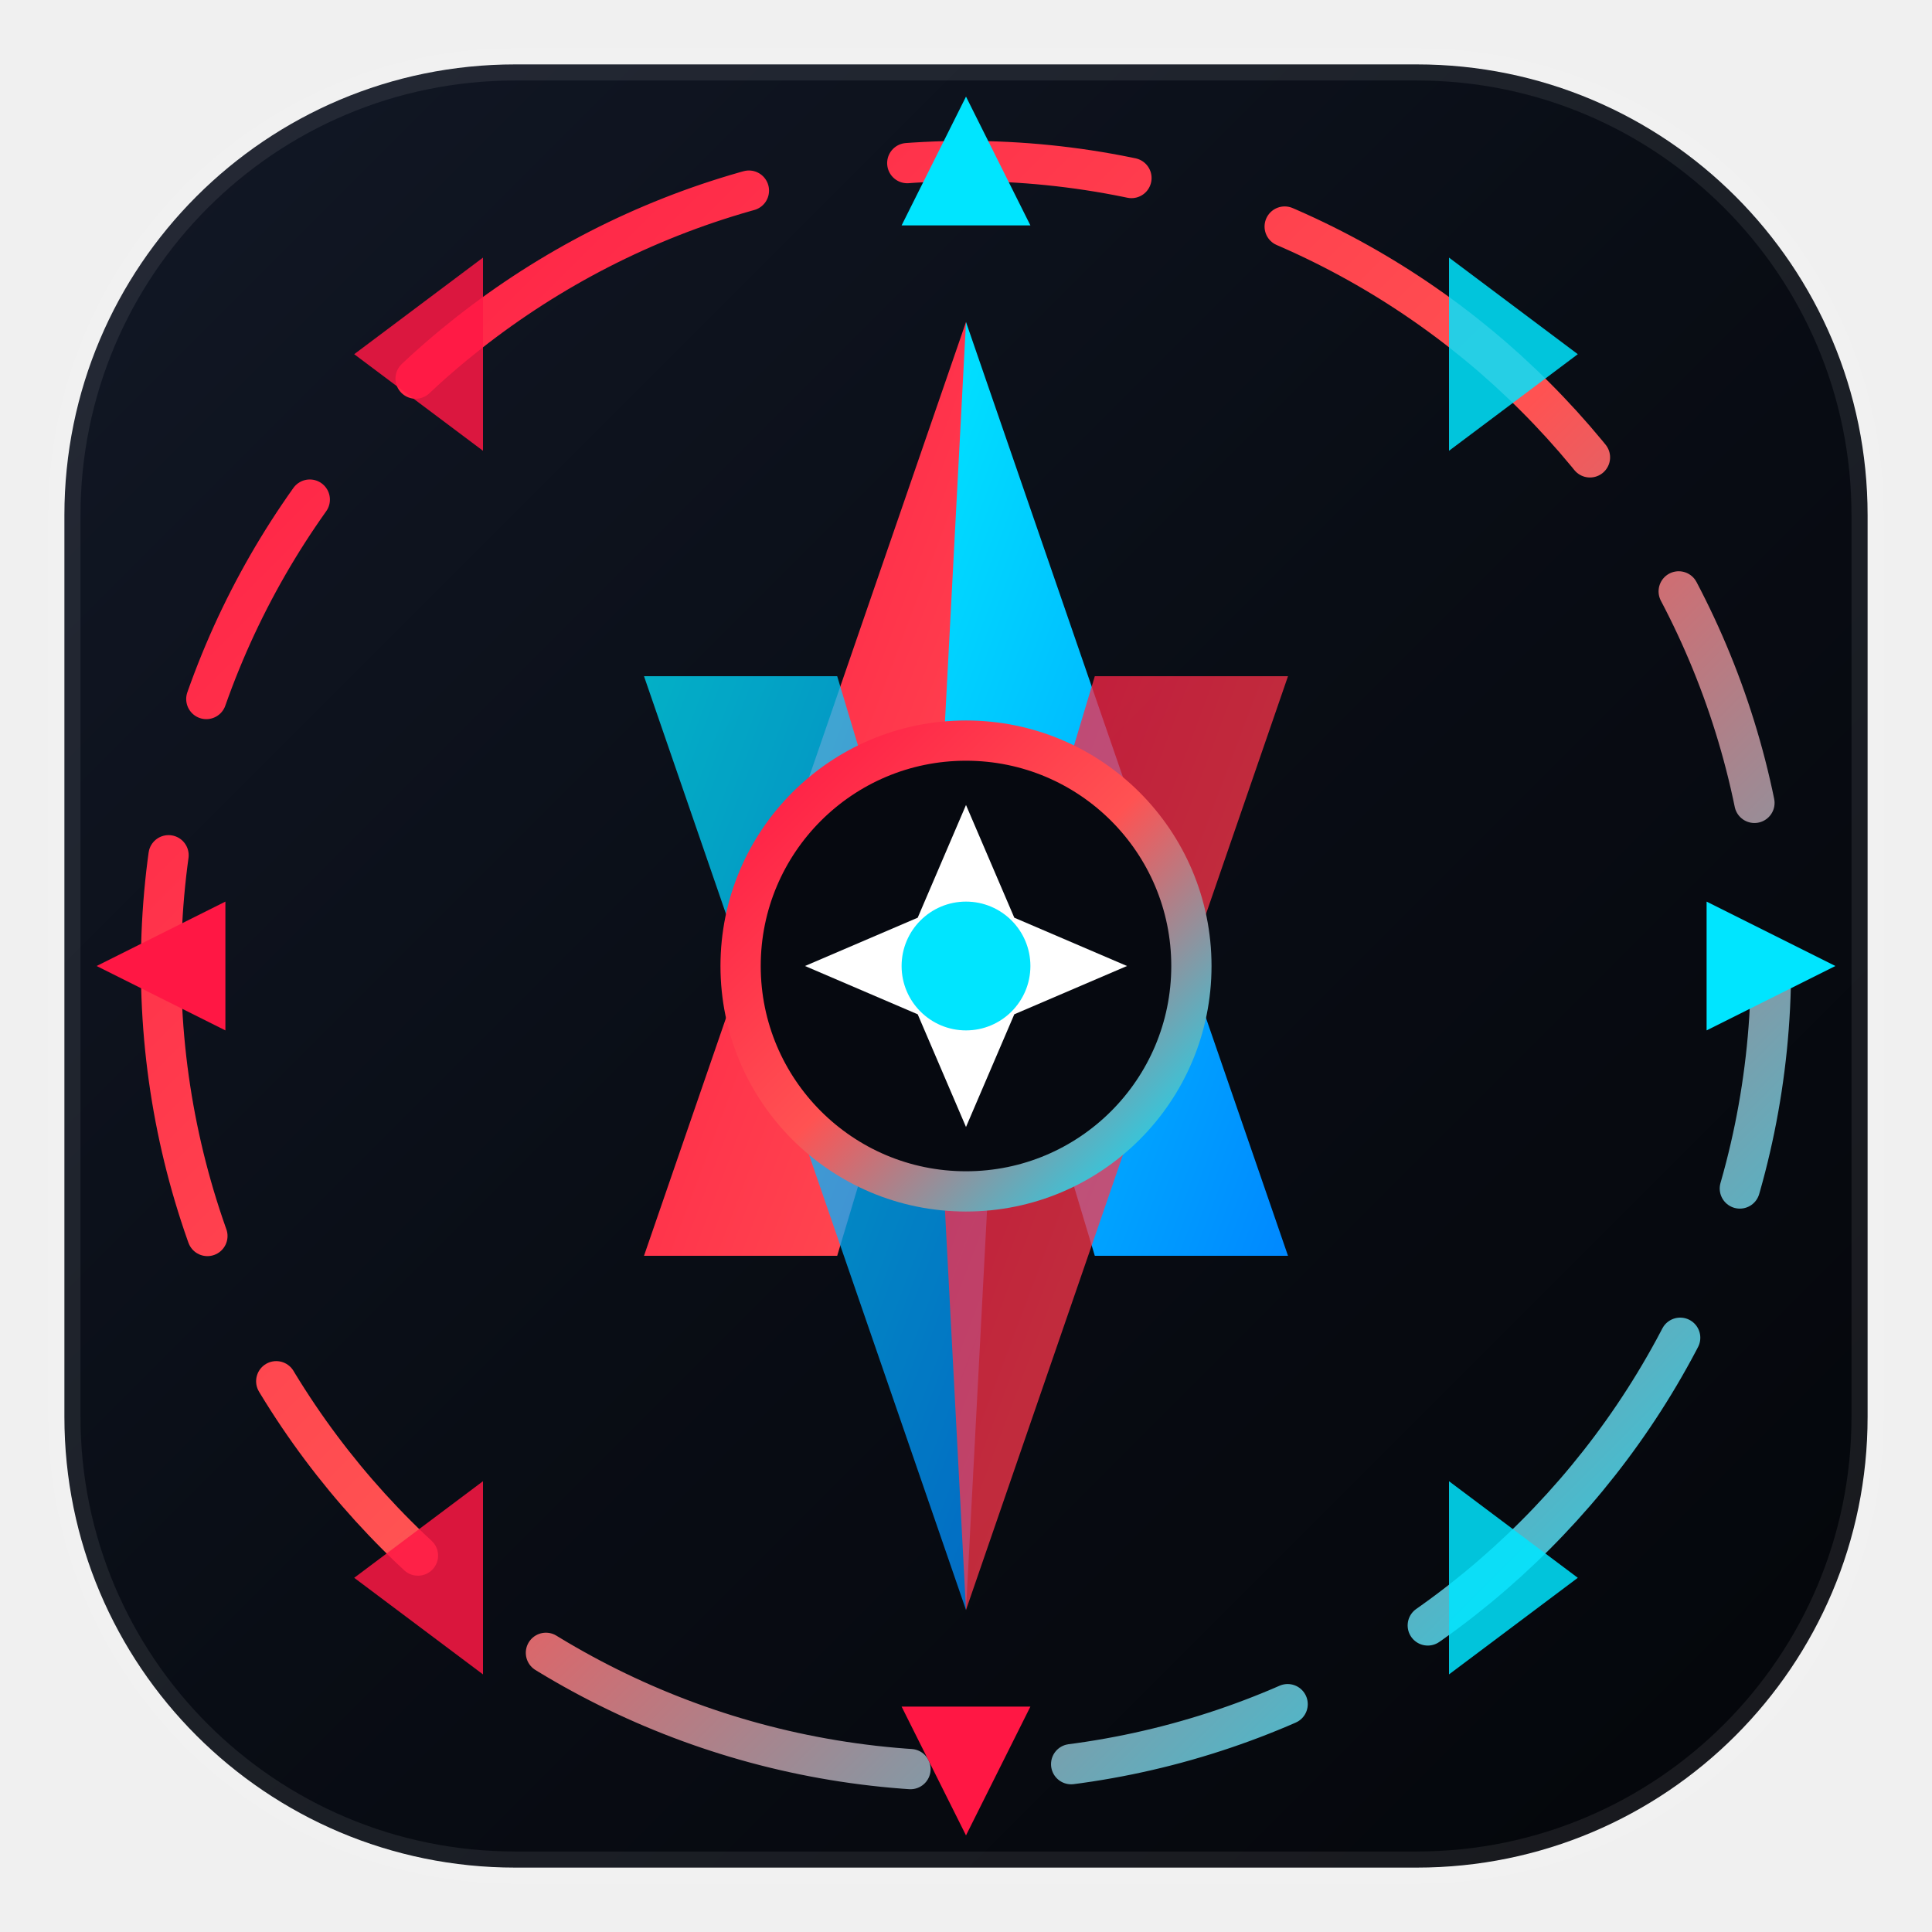
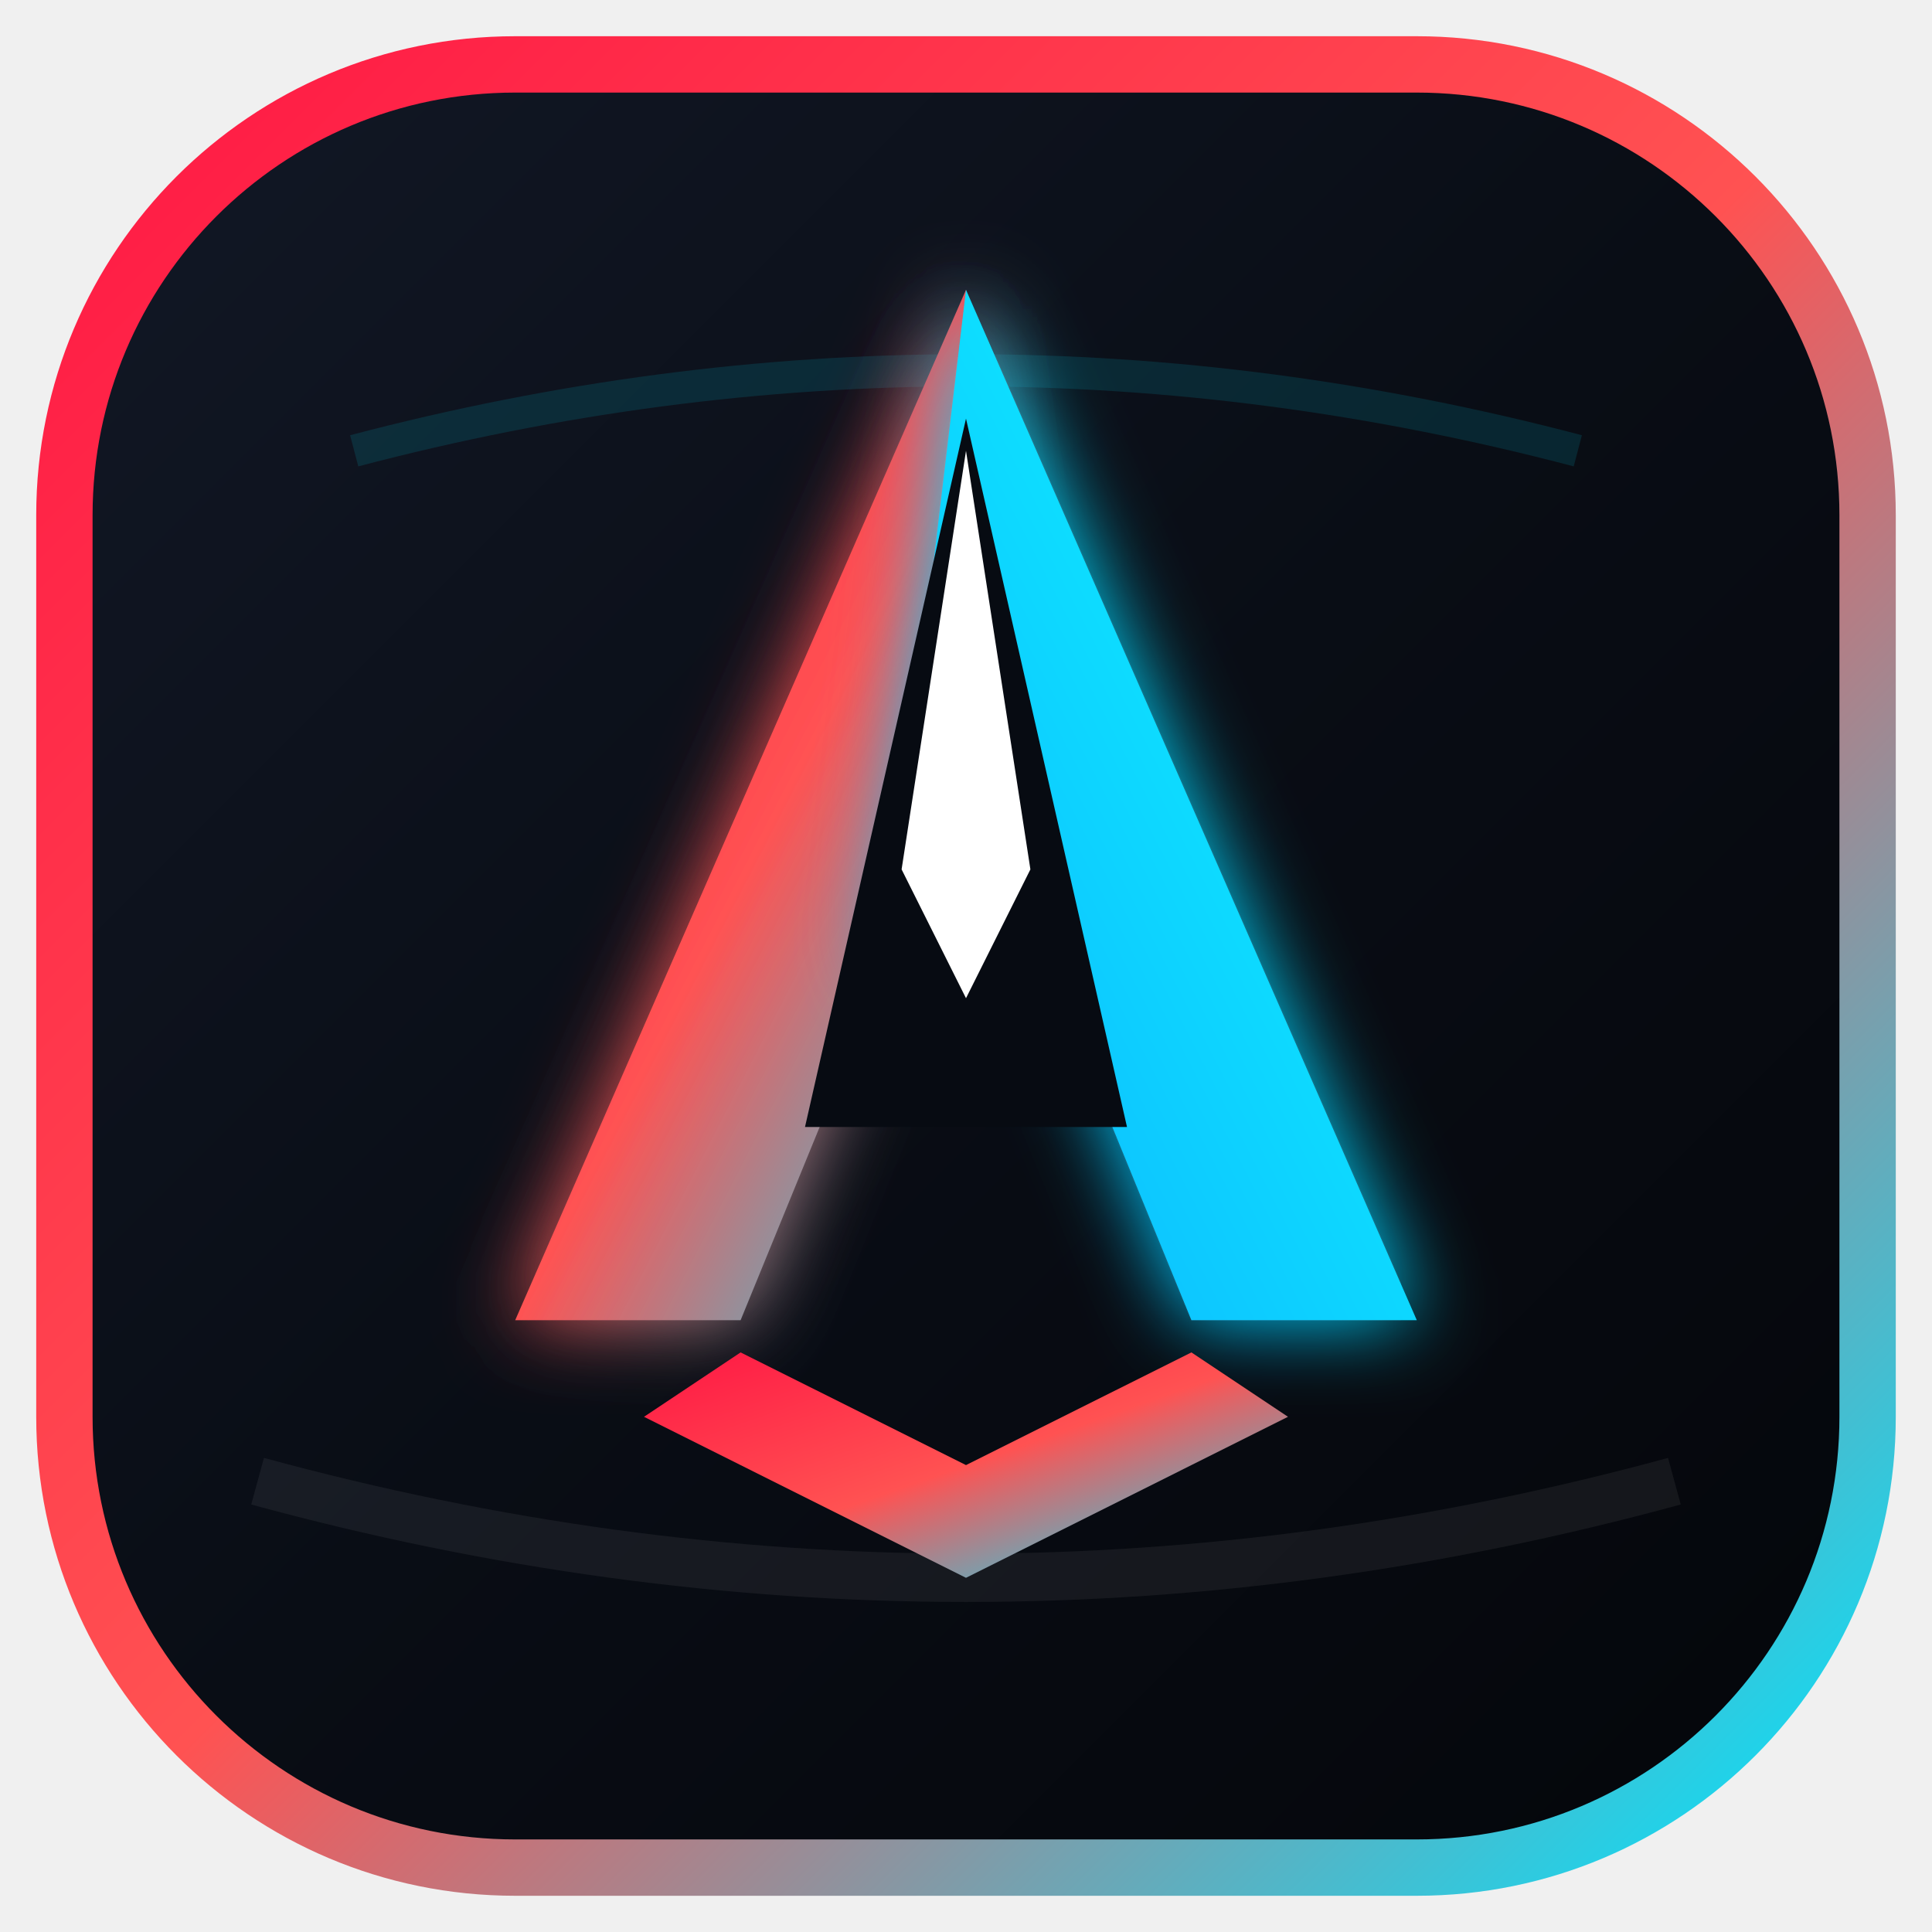
<svg xmlns="http://www.w3.org/2000/svg" viewBox="0 0 120 120" width="120" height="120">
  <defs>
    <linearGradient id="bgGrad" x1="0%" y1="0%" x2="100%" y2="100%">
      <stop offset="0%" stop-color="#121826" />
      <stop offset="50%" stop-color="#090d15" />
      <stop offset="100%" stop-color="#04060a" />
    </linearGradient>
    <linearGradient id="neonApex" x1="0%" y1="0%" x2="100%" y2="100%">
      <stop offset="0%" stop-color="#ff1744" />
      <stop offset="50%" stop-color="#ff5252" />
      <stop offset="100%" stop-color="#00e5ff" />
    </linearGradient>
-     <linearGradient id="cyanGrad" x1="0%" y1="0%" x2="100%" y2="100%">
-       <stop offset="0%" stop-color="#00e5ff" />
-       <stop offset="100%" stop-color="#0088ff" />
+     <linearGradient id="cyanTurbo" x1="0%" y1="100%" x2="100%" y2="0%">
+       <stop offset="0%" stop-color="#00b0ff" />
+       <stop offset="100%" stop-color="#18ffff" />
    </linearGradient>
-     <linearGradient id="crimsonGrad" x1="0%" y1="0%" x2="100%" y2="100%">
-       <stop offset="0%" stop-color="#ff1744" />
-       <stop offset="100%" stop-color="#ff5252" />
-     </linearGradient>
-     <style>
-       @keyframes spinClockwise {
-         from { transform: rotate(0deg); }
-         to { transform: rotate(360deg); }
-       }
-       @keyframes spinReverse {
-         from { transform: rotate(360deg); }
-         to { transform: rotate(0deg); }
-       }
-       .anim-corners {
-         transform-origin: 60px 60px;
-         animation: spinClockwise 8s linear infinite;
-       }
-       .anim-inner-core {
-         transform-origin: 60px 60px;
-         animation: spinClockwise 4s linear infinite;
-       }
-       .anim-pulse {
-         animation: pulseGlow 2.5s ease-in-out infinite;
-       }
-       @keyframes pulseGlow {
-         0%, 100% { opacity: 0.85; }
-         50% { opacity: 1; }
-       }
-     </style>
+     <filter id="neonGlow" x="-20%" y="-20%" width="140%" height="140%">
+       <feGaussianBlur stdDeviation="2.5" result="blur" />
+       <feComposite in="SourceGraphic" in2="blur" operator="over" />
+     </filter>
  </defs>
-   <rect x="4" y="4" width="112" height="112" rx="28" fill="url(#bgGrad)" stroke="rgba(255,255,255,0.08)" stroke-width="2" />
-   <g class="anim-corners">
-     <circle cx="60" cy="60" r="50" fill="none" stroke="url(#neonApex)" stroke-width="2.5" stroke-dasharray="14 10 24 10" stroke-linecap="round" />
-     <polygon points="60,6 64,14 56,14" fill="#00e5ff" />
-     <polygon points="60,114 64,106 56,106" fill="#ff1744" />
-     <polygon points="114,60 106,64 106,56" fill="#00e5ff" />
-     <polygon points="6,60 14,64 14,56" fill="#ff1744" />
-     <path d="M22,22 L30,16 L30,28 Z" fill="#ff1744" opacity="0.85" />
-     <path d="M98,22 L90,16 L90,28 Z" fill="#00e5ff" opacity="0.85" />
-     <path d="M98,98 L90,104 L90,92 Z" fill="#00e5ff" opacity="0.85" />
-     <path d="M22,98 L30,104 L30,92 Z" fill="#ff1744" opacity="0.85" />
-   </g>
-   <g class="anim-inner-core">
-     <path d="M60,20 L40,78 L52,78 L58,58 L62,58 L60,20 Z" fill="url(#crimsonGrad)" />
-     <path d="M60,20 L80,78 L68,78 L62,58 L58,58 L60,20 Z" fill="url(#cyanGrad)" />
-     <path d="M60,100 L40,42 L52,42 L58,62 L62,62 L60,100 Z" fill="url(#cyanGrad)" opacity="0.75" />
-     <path d="M60,100 L80,42 L68,42 L62,62 L58,62 L60,100 Z" fill="url(#crimsonGrad)" opacity="0.75" />
-     <circle cx="60" cy="60" r="14" fill="#060910" stroke="url(#neonApex)" stroke-width="2.5" />
-     <polygon points="60,50 63,57 70,60 63,63 60,70 57,63 50,60 57,57" fill="#ffffff" />
-   </g>
-   <circle cx="60" cy="60" r="4" fill="#00e5ff" />
+   <rect x="4" y="4" width="112" height="112" rx="28" fill="url(#bgGrad)" stroke="url(#neonApex)" stroke-width="3.5" />
+   <path d="M16,92 Q60,104 104,92" fill="none" stroke="rgba(255,255,255,0.06)" stroke-width="3" />
+   <path d="M22,28 Q60,18 98,28" fill="none" stroke="rgba(0,229,255,0.12)" stroke-width="2" />
+   <path d="M60,18 L32,82 L46,82 L55,60 L65,60 L60,18 Z" fill="url(#neonApex)" filter="url(#neonGlow)" />
+   <path d="M60,18 L88,82 L74,82 L65,60 L55,60 L60,18 Z" fill="url(#cyanTurbo)" filter="url(#neonGlow)" />
+   <polygon points="60,26 50,70 70,70" fill="#070b12" />
+   <polygon points="60,28 64,54 60,62 56,54" fill="#ffffff" />
+   <polygon points="40,88 60,98 80,88 74,84 60,91 46,84" fill="url(#neonApex)" />
</svg>
